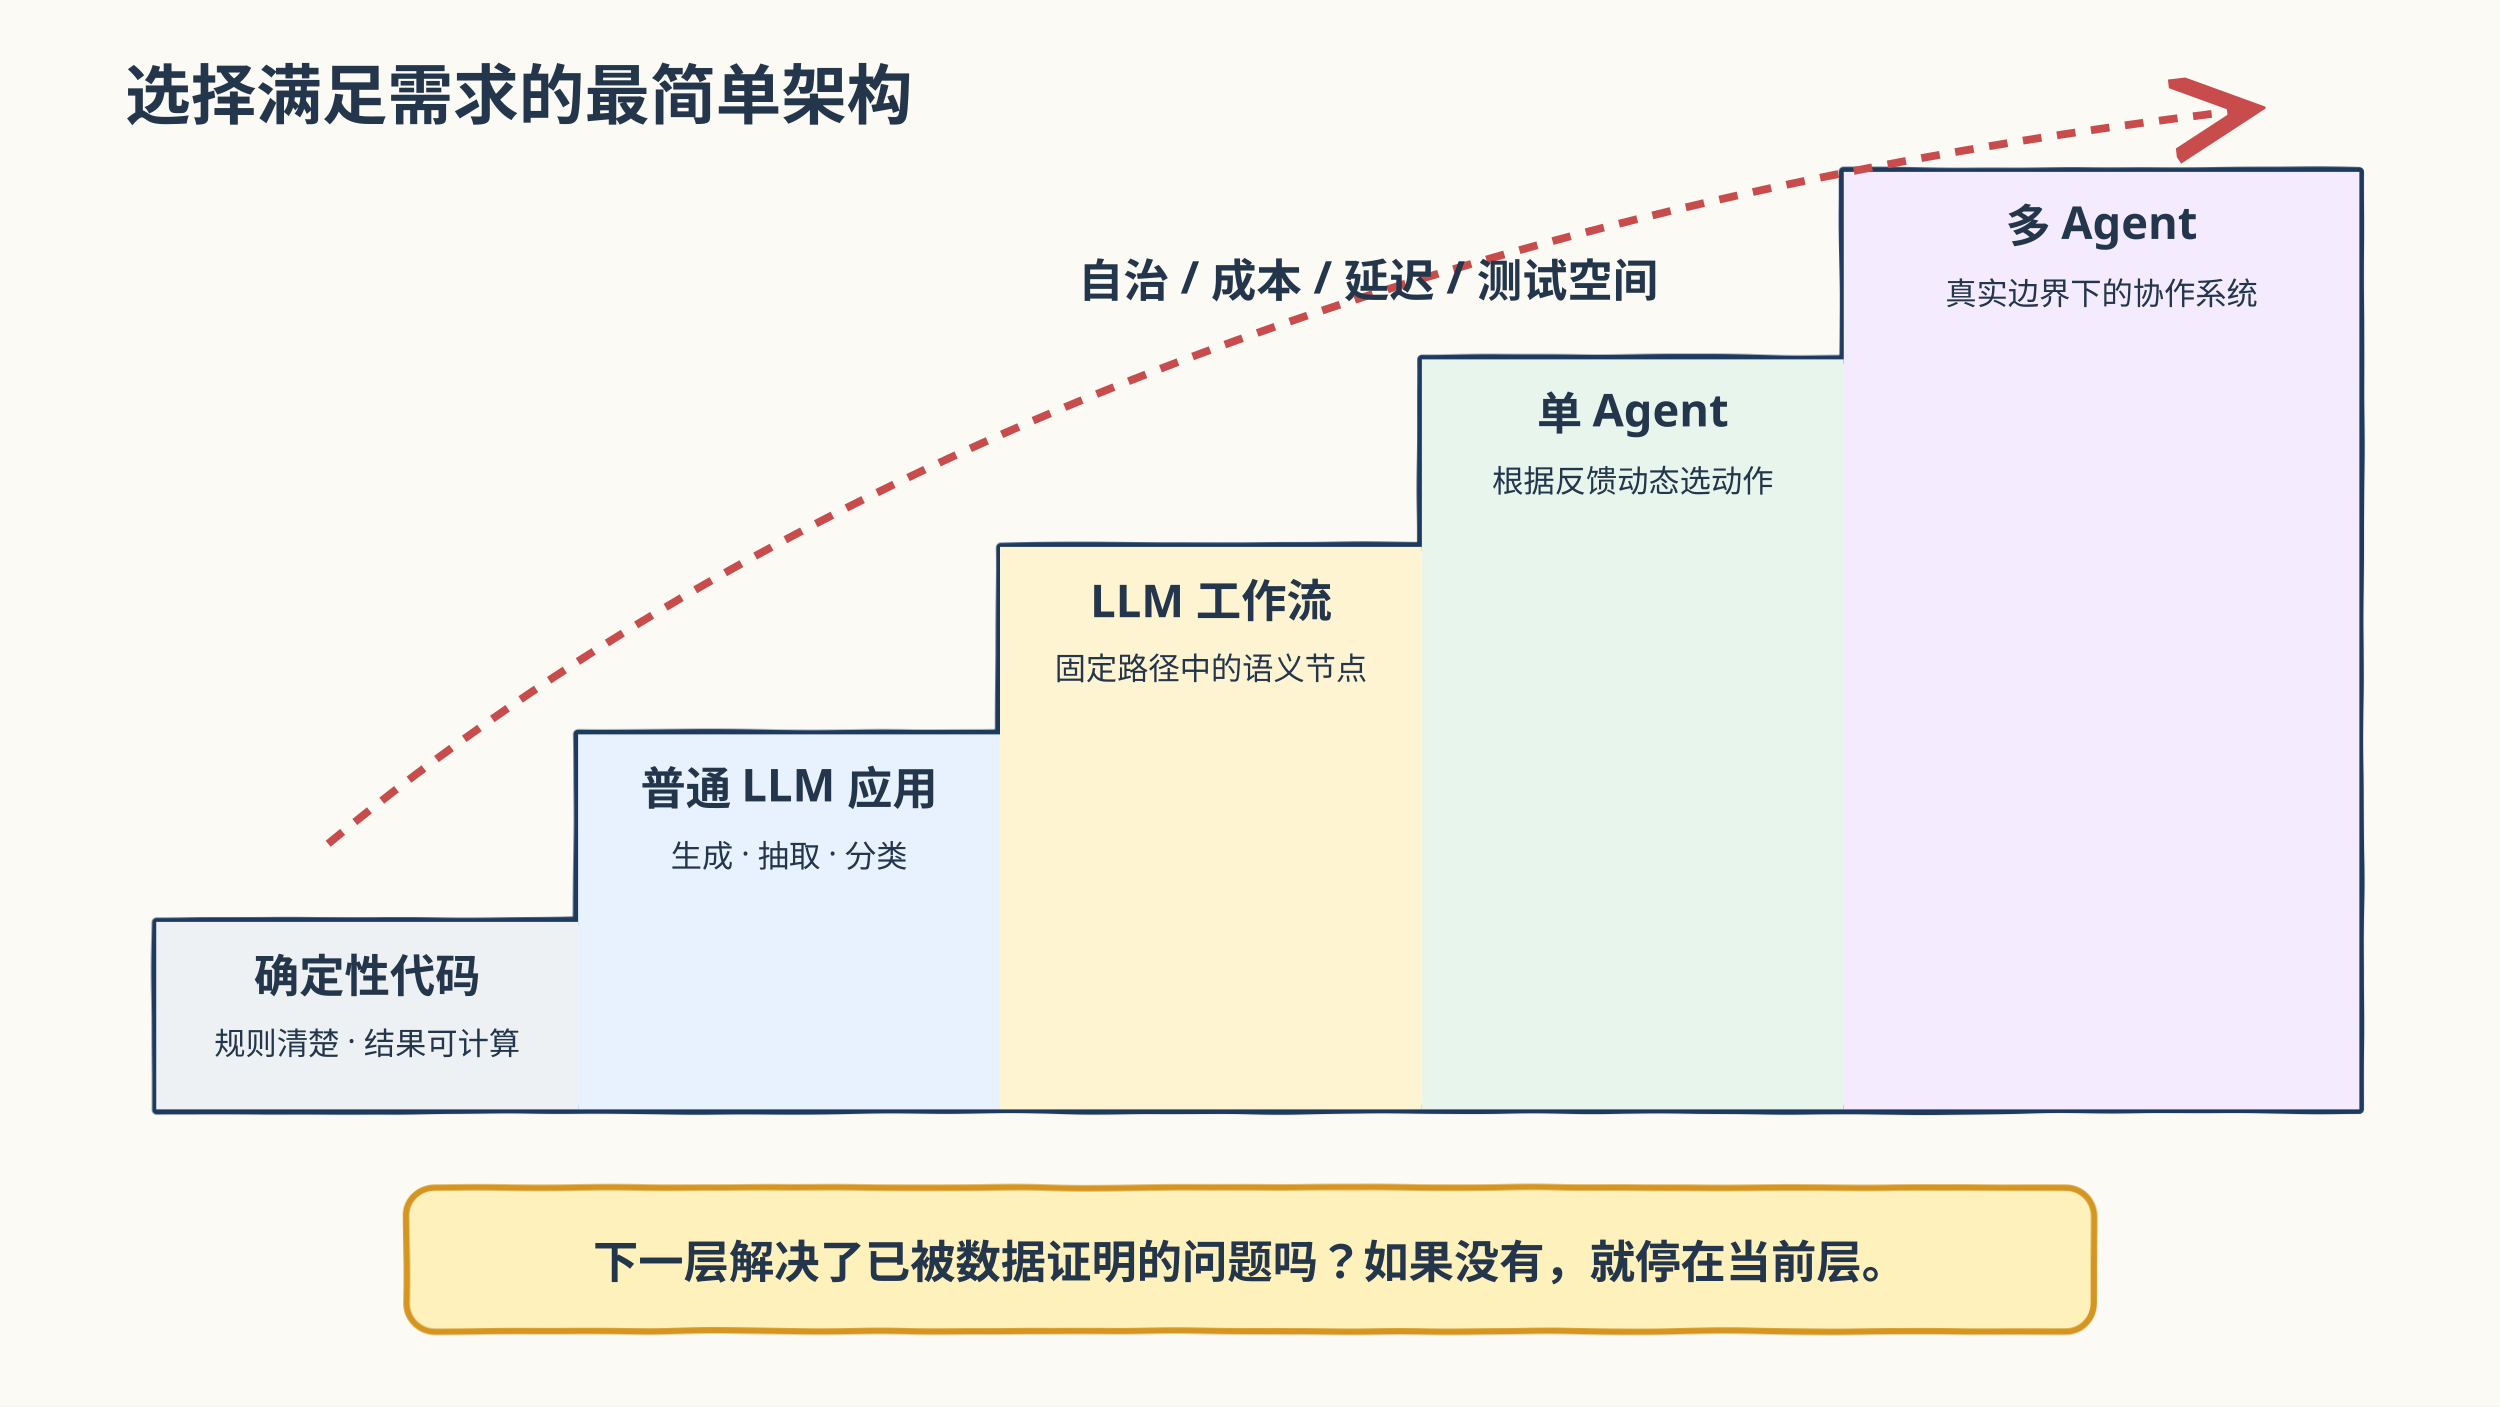
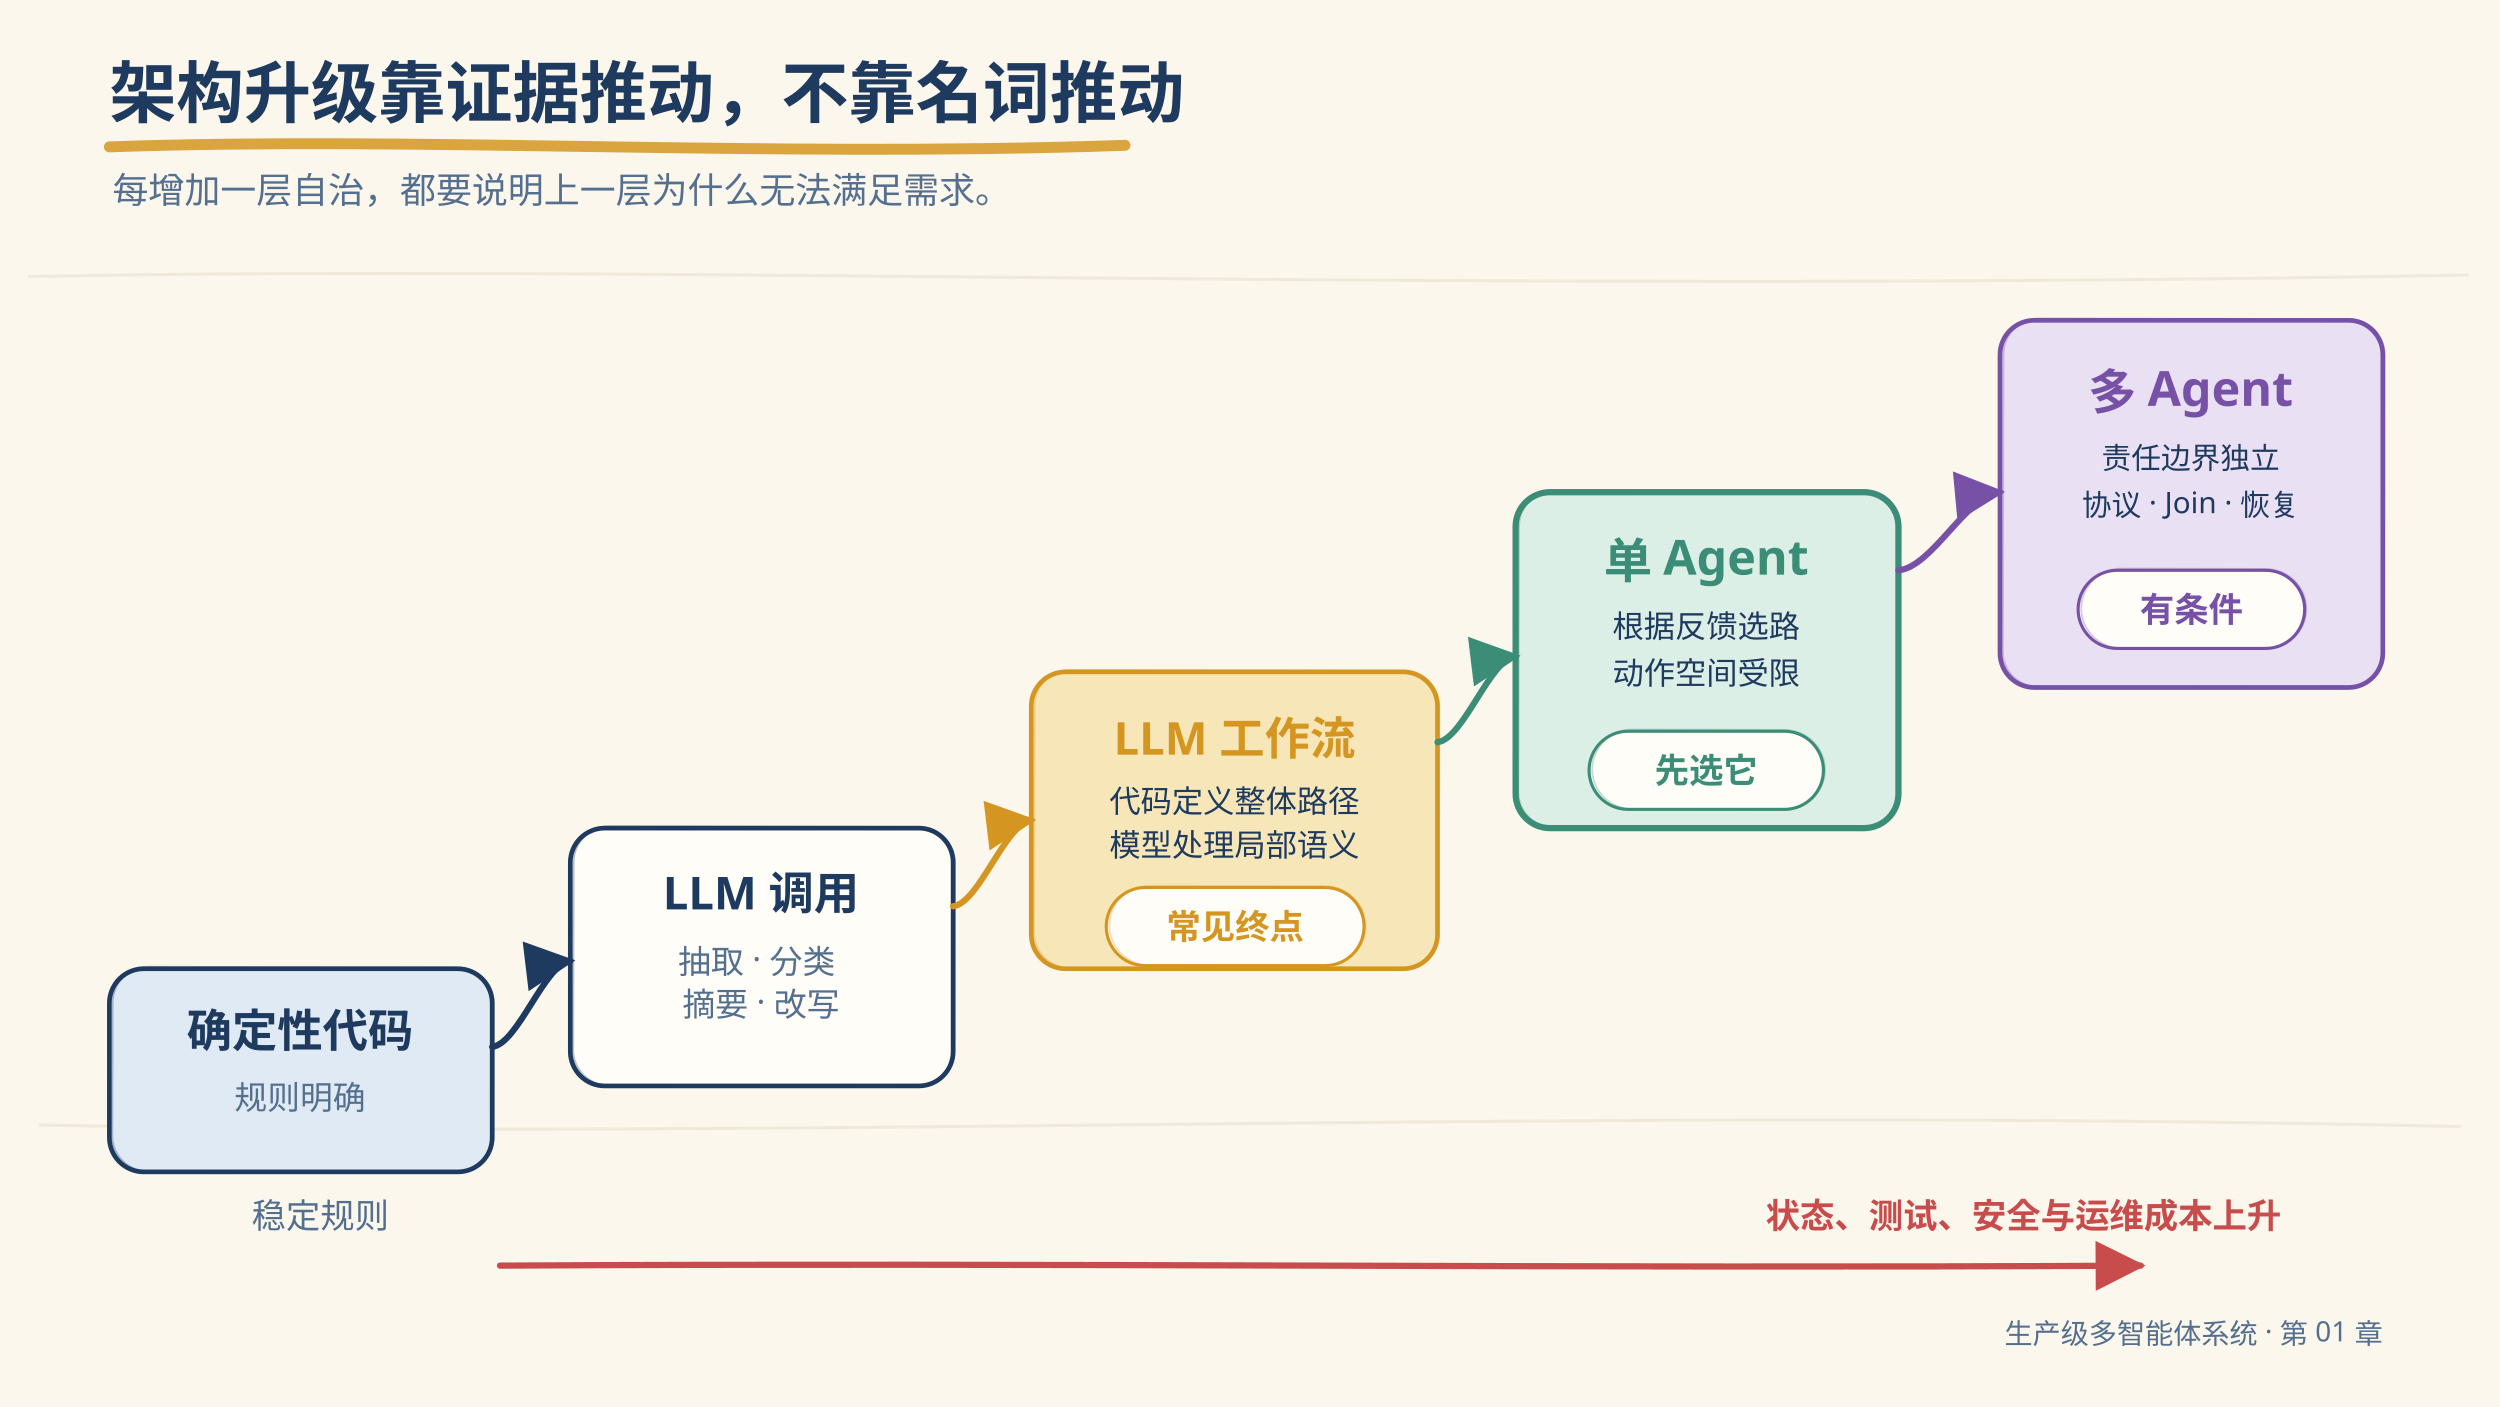
- <svg xmlns="http://www.w3.org/2000/svg" width="1600" height="900" viewBox="0 0 1600 900" role="img" aria-labelledby="title desc">
+ <svg xmlns="http://www.w3.org/2000/svg" width="1600" height="900" viewBox="0 0 1600 900" role="img">
  <defs>
-     <filter id="rough">
-       <feTurbulence type="fractalNoise" baseFrequency=".012" numOctaves="2" seed="23" result="n" />
-       <feDisplacementMap in="SourceGraphic" in2="n" scale="2.2" />
-     </filter>
-     <marker id="arrow" markerWidth="12" markerHeight="12" refX="10" refY="5" orient="auto">
-       <path d="M0 0 L10 5 L0 10" fill="none" stroke="#c94c4c" stroke-width="2" />
+     <marker id="arrow-1e3a5f" viewBox="0 0 10 10" refX="9" refY="5" markerWidth="8" markerHeight="8" orient="auto-start-reverse">
+       <path d="M 0 0 L 10 5 L 0 10 z" fill="#1e3a5f" />
    </marker>
-     <style>.t{font-family:"Kaiti SC","STKaiti","Noto Sans SC",sans-serif;fill:#24364b}.h1{font-size:42px;font-weight:700}.h2{font-size:29px;font-weight:700}.b{font-size:20px}</style>
+     <marker id="arrow-d59621" viewBox="0 0 10 10" refX="9" refY="5" markerWidth="8" markerHeight="8" orient="auto-start-reverse">
+       <path d="M 0 0 L 10 5 L 0 10 z" fill="#d59621" />
+     </marker>
+     <marker id="arrow-3c8d77" viewBox="0 0 10 10" refX="9" refY="5" markerWidth="8" markerHeight="8" orient="auto-start-reverse">
+       <path d="M 0 0 L 10 5 L 0 10 z" fill="#3c8d77" />
+     </marker>
+     <marker id="arrow-c94c4c" viewBox="0 0 10 10" refX="9" refY="5" markerWidth="8" markerHeight="8" orient="auto-start-reverse">
+       <path d="M 0 0 L 10 5 L 0 10 z" fill="#c94c4c" />
+     </marker>
+     <marker id="arrow-7651a6" viewBox="0 0 10 10" refX="9" refY="5" markerWidth="8" markerHeight="8" orient="auto-start-reverse">
+       <path d="M 0 0 L 10 5 L 0 10 z" fill="#7651a6" />
+     </marker>
+     <marker id="arrow-55708f" viewBox="0 0 10 10" refX="9" refY="5" markerWidth="8" markerHeight="8" orient="auto-start-reverse">
+       <path d="M 0 0 L 10 5 L 0 10 z" fill="#55708f" />
+     </marker>
  </defs>
-   <rect width="1600" height="900" fill="#fbfaf5" />
-   <text x="80" y="76" class="t h1">选择满足需求的最简单架构</text>
-   <g filter="url(#rough)">
-     <path d="M100 710 L100 590 L370 590 L370 470 L640 470 L640 350 L910 350 L910 230 L1180 230 L1180 110 L1510 110 L1510 710 Z" fill="#ffffff" stroke="#1e3a5f" stroke-width="6" stroke-linejoin="round" />
-   </g>
-   <rect x="100" y="590" width="270" height="120" fill="#eef1f4" />
-   <rect x="370" y="470" width="270" height="240" fill="#e8f2ff" />
-   <rect x="640" y="350" width="270" height="360" fill="#fff4d2" />
-   <rect x="910" y="230" width="270" height="480" fill="#e7f5ed" />
-   <rect x="1180" y="110" width="330" height="600" fill="#f4ebff" />
-   <text x="235" y="635" text-anchor="middle" class="t h2">确定性代码</text>
-   <text x="235" y="675" text-anchor="middle" class="t b">规则清楚 · 结果可计算</text>
-   <text x="505" y="515" text-anchor="middle" class="t h2">普通 LLM 应用</text>
-   <text x="505" y="555" text-anchor="middle" class="t b">生成 · 抽取 · 分类</text>
-   <text x="775" y="395" text-anchor="middle" class="t h2">LLM 工作流</text>
-   <text x="775" y="435" text-anchor="middle" class="t b">固定路径中的语义节点</text>
-   <text x="1045" y="275" text-anchor="middle" class="t h2">单 Agent</text>
-   <text x="1045" y="315" text-anchor="middle" class="t b">根据反馈动态选动作</text>
-   <text x="1345" y="155" text-anchor="middle" class="t h2">多 Agent</text>
-   <text x="1345" y="195" text-anchor="middle" class="t b">真实边界下的协作系统</text>
-   <path d="M210 540 C500 300 920 130 1440 70" fill="none" stroke="#c94c4c" stroke-width="5" stroke-dasharray="12 10" marker-end="url(#arrow)" />
-   <text x="690" y="190" class="t h2" fill="#c94c4c">自治 / 成本 / 延迟 / 测试空间</text>
-   <g filter="url(#rough)">
-     <rect x="260" y="760" width="1080" height="92" rx="18" fill="#fff1bb" stroke="#d59621" stroke-width="4" />
-   </g>
-   <text x="800" y="818" text-anchor="middle" class="t h2">下一层解决了已被数据证明的问题吗？如果没有，就停在当前层。</text>
+   <rect width="1600" height="900" fill="#fbf7ec" />
+   <path d="M 18 177 C 420 169, 930 188, 1580 176 M 25 720 C 520 730, 1000 708, 1575 721" stroke="#e7dfce" stroke-width="2" fill="none" opacity=".55" />
+   <text x="70" y="75" font-family="'Kaiti SC','STKaiti','Noto Sans SC',sans-serif" font-size="43" font-weight="760" fill="#1e3a5f" text-anchor="start">
+     <tspan x="70" dy="0">架构升级靠证据推动，不靠名词推动</tspan>
+   </text>
+   <path d="M 70 94 C 270 87, 490 101, 720 93" fill="none" stroke="#d59621" stroke-width="7" stroke-linecap="round" opacity=".85" />
+   <text x="72" y="130" font-family="'Kaiti SC','STKaiti','Noto Sans SC',sans-serif" font-size="23" font-weight="500" fill="#55708f" text-anchor="start">
+     <tspan x="72" dy="0">每增加一层自治，都要说明上一层为什么无法满足需求。</tspan>
+   </text>
+   <rect x="70" y="620" width="245" height="130" rx="22" fill="#dfeaf4" stroke="#1e3a5f" stroke-width="3" />
+   <rect x="72" y="619" width="244" height="131" rx="23" fill="none" stroke="#1e3a5f" stroke-width="1.2" opacity=".3" transform="rotate(.15 192.5 685)" />
+   <text x="192" y="670" font-family="'Kaiti SC','STKaiti','Noto Sans SC',sans-serif" font-size="29" font-weight="720" fill="#1e3a5f" text-anchor="middle">
+     <tspan x="192" dy="0">确定性代码</tspan>
+   </text>
+   <text x="192" y="710" font-family="'Kaiti SC','STKaiti','Noto Sans SC',sans-serif" font-size="21" font-weight="500" fill="#55708f" text-anchor="middle">
+     <tspan x="192" dy="0">规则明确</tspan>
+   </text>
+   <rect x="365" y="530" width="245" height="165" rx="22" fill="#fffdf7" stroke="#1e3a5f" stroke-width="3" />
+   <rect x="367" y="529" width="244" height="166" rx="23" fill="none" stroke="#1e3a5f" stroke-width="1.2" opacity=".3" transform="rotate(.15 487.5 612.5)" />
+   <text x="487" y="582" font-family="'Kaiti SC','STKaiti','Noto Sans SC',sans-serif" font-size="29" font-weight="720" fill="#1e3a5f" text-anchor="middle">
+     <tspan x="487" dy="0">LLM 调用</tspan>
+   </text>
+   <text x="487" y="623" font-family="'Kaiti SC','STKaiti','Noto Sans SC',sans-serif" font-size="21" font-weight="500" fill="#55708f" text-anchor="middle">
+     <tspan x="487" dy="0">抽取 · 分类</tspan>
+     <tspan x="487" dy="27.3">摘要 · 改写</tspan>
+   </text>
+   <rect x="660" y="430" width="260" height="190" rx="22" fill="#f7e7b8" stroke="#d59621" stroke-width="3" />
+   <rect x="662" y="429" width="259" height="191" rx="23" fill="none" stroke="#d59621" stroke-width="1.2" opacity=".3" transform="rotate(.15 790 525)" />
+   <text x="790" y="483" font-family="'Kaiti SC','STKaiti','Noto Sans SC',sans-serif" font-size="29" font-weight="720" fill="#d59621" text-anchor="middle">
+     <tspan x="790" dy="0">LLM 工作流</tspan>
+   </text>
+   <text x="790" y="520" font-family="'Kaiti SC','STKaiti','Noto Sans SC',sans-serif" font-size="20" font-weight="500" fill="#1e3a5f" text-anchor="middle">
+     <tspan x="790" dy="0">代码定义整体路径</tspan>
+   </text>
+   <text x="790" y="548" font-family="'Kaiti SC','STKaiti','Noto Sans SC',sans-serif" font-size="20" font-weight="500" fill="#1e3a5f" text-anchor="middle">
+     <tspan x="790" dy="0">模型处理局部语义</tspan>
+   </text>
+   <rect x="708" y="568" width="165" height="50" rx="25" fill="#fffdf7" stroke="#d59621" stroke-width="2" />
+   <rect x="710" y="567" width="164" height="51" rx="26" fill="none" stroke="#d59621" stroke-width="1.2" opacity=".3" transform="rotate(.15 790.5 593)" />
+   <text x="790.5" y="601" font-family="'Kaiti SC','STKaiti','Noto Sans SC',sans-serif" font-size="22" font-weight="700" fill="#d59621" text-anchor="middle">
+     <tspan x="790.5" dy="0">常见终点</tspan>
+   </text>
+   <rect x="970" y="315" width="245" height="215" rx="22" fill="#dcefe7" stroke="#3c8d77" stroke-width="4" />
+   <rect x="972" y="314" width="244" height="216" rx="23" fill="none" stroke="#3c8d77" stroke-width="1.2" opacity=".3" transform="rotate(.15 1092.5 422.5)" />
+   <text x="1092" y="370" font-family="'Kaiti SC','STKaiti','Noto Sans SC',sans-serif" font-size="31" font-weight="760" fill="#3c8d77" text-anchor="middle">
+     <tspan x="1092" dy="0">单 Agent</tspan>
+   </text>
+   <text x="1092" y="408" font-family="'Kaiti SC','STKaiti','Noto Sans SC',sans-serif" font-size="20" font-weight="500" fill="#1e3a5f" text-anchor="middle">
+     <tspan x="1092" dy="0">根据反馈选路</tspan>
+   </text>
+   <text x="1092" y="438" font-family="'Kaiti SC','STKaiti','Noto Sans SC',sans-serif" font-size="20" font-weight="500" fill="#1e3a5f" text-anchor="middle">
+     <tspan x="1092" dy="0">动作空间受限</tspan>
+   </text>
+   <rect x="1017" y="468" width="150" height="50" rx="25" fill="#fffdf7" stroke="#3c8d77" stroke-width="2" />
+   <rect x="1019" y="467" width="149" height="51" rx="26" fill="none" stroke="#3c8d77" stroke-width="1.2" opacity=".3" transform="rotate(.15 1092 493)" />
+   <text x="1092" y="501" font-family="'Kaiti SC','STKaiti','Noto Sans SC',sans-serif" font-size="22" font-weight="700" fill="#3c8d77" text-anchor="middle">
+     <tspan x="1092" dy="0">先选它</tspan>
+   </text>
+   <rect x="1280" y="205" width="245" height="235" rx="22" fill="#e9e0f4" stroke="#7651a6" stroke-width="3" />
+   <rect x="1282" y="204" width="244" height="236" rx="23" fill="none" stroke="#7651a6" stroke-width="1.2" opacity=".3" transform="rotate(.15 1402.5 322.5)" />
+   <text x="1402" y="262" font-family="'Kaiti SC','STKaiti','Noto Sans SC',sans-serif" font-size="31" font-weight="760" fill="#7651a6" text-anchor="middle">
+     <tspan x="1402" dy="0">多 Agent</tspan>
+   </text>
+   <text x="1402" y="300" font-family="'Kaiti SC','STKaiti','Noto Sans SC',sans-serif" font-size="19" font-weight="500" fill="#1e3a5f" text-anchor="middle">
+     <tspan x="1402" dy="0">责任边界独立</tspan>
+   </text>
+   <text x="1402" y="330" font-family="'Kaiti SC','STKaiti','Noto Sans SC',sans-serif" font-size="19" font-weight="500" fill="#1e3a5f" text-anchor="middle">
+     <tspan x="1402" dy="0">协议 · Join · 恢复</tspan>
+   </text>
+   <rect x="1330" y="365" width="145" height="50" rx="25" fill="#fffdf7" stroke="#7651a6" stroke-width="2" />
+   <rect x="1332" y="364" width="144" height="51" rx="26" fill="none" stroke="#7651a6" stroke-width="1.2" opacity=".3" transform="rotate(.15 1402.5 390)" />
+   <text x="1402.5" y="398" font-family="'Kaiti SC','STKaiti','Noto Sans SC',sans-serif" font-size="22" font-weight="700" fill="#7651a6" text-anchor="middle">
+     <tspan x="1402.5" dy="0">有条件</tspan>
+   </text>
+   <path d="M 315 670 C 331.667 668, 348.333 617, 365 615" fill="none" stroke="#1e3a5f" stroke-width="4" stroke-linecap="round" marker-end="url(#arrow-1e3a5f)" />
+   <path d="M 610 580 C 626.667 578, 643.333 527, 660 525" fill="none" stroke="#d59621" stroke-width="4" stroke-linecap="round" marker-end="url(#arrow-d59621)" />
+   <path d="M 920 475 C 936.667 473, 953.333 422, 970 420" fill="none" stroke="#3c8d77" stroke-width="4" stroke-linecap="round" marker-end="url(#arrow-3c8d77)" />
+   <path d="M 1215 365 C 1236.667 363, 1258.333 317, 1280 315" fill="none" stroke="#7651a6" stroke-width="4" stroke-linecap="round" marker-end="url(#arrow-7651a6)" />
+   <text x="205" y="786" font-family="'Kaiti SC','STKaiti','Noto Sans SC',sans-serif" font-size="22" font-weight="500" fill="#55708f" text-anchor="middle">
+     <tspan x="205" dy="0">稳定规则</tspan>
+   </text>
+   <text x="1460" y="786" font-family="'Kaiti SC','STKaiti','Noto Sans SC',sans-serif" font-size="22" font-weight="650" fill="#c94c4c" text-anchor="end">
+     <tspan x="1460" dy="0">状态、测试、安全与运维成本上升</tspan>
+   </text>
+   <path d="M 320 810 C 670 808, 1020 812, 1370 810" fill="none" stroke="#c94c4c" stroke-width="4" stroke-linecap="round" marker-end="url(#arrow-c94c4c)" />
+   <text x="1525" y="860" font-family="'Kaiti SC','STKaiti',sans-serif" font-size="18" fill="#55708f" text-anchor="end">生产级多智能体系统 · 第 01 章</text>
</svg>
